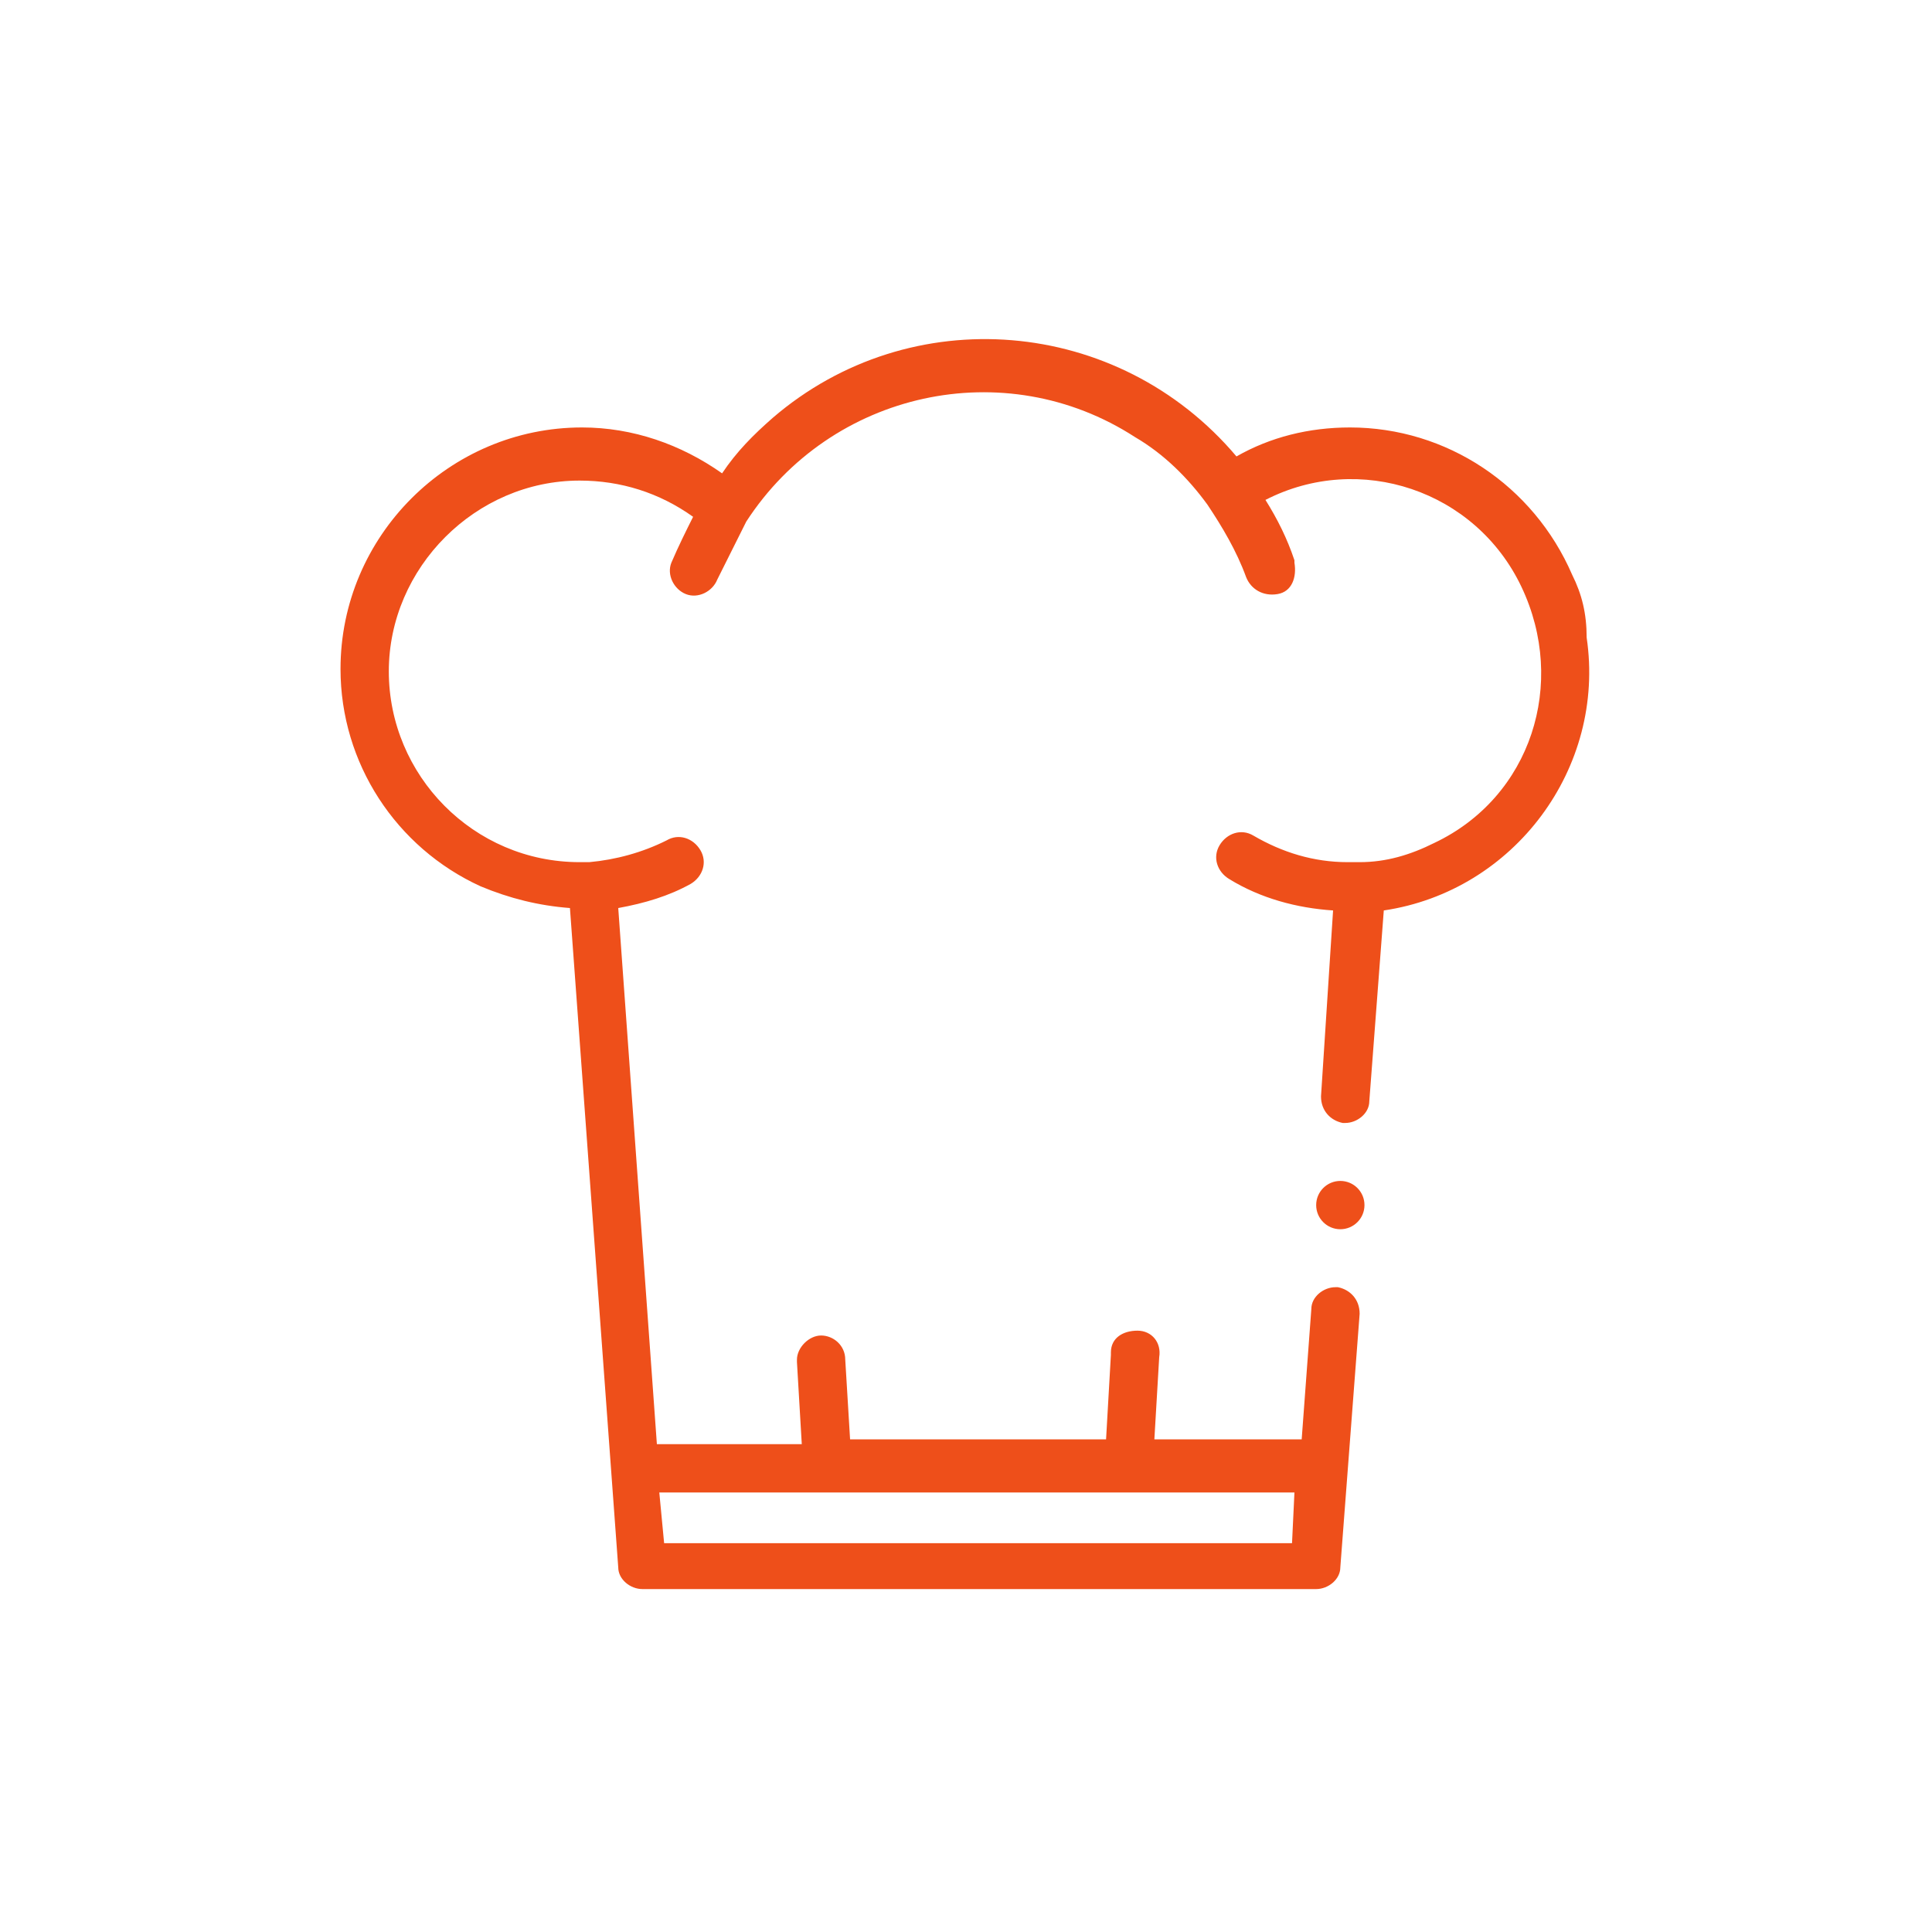
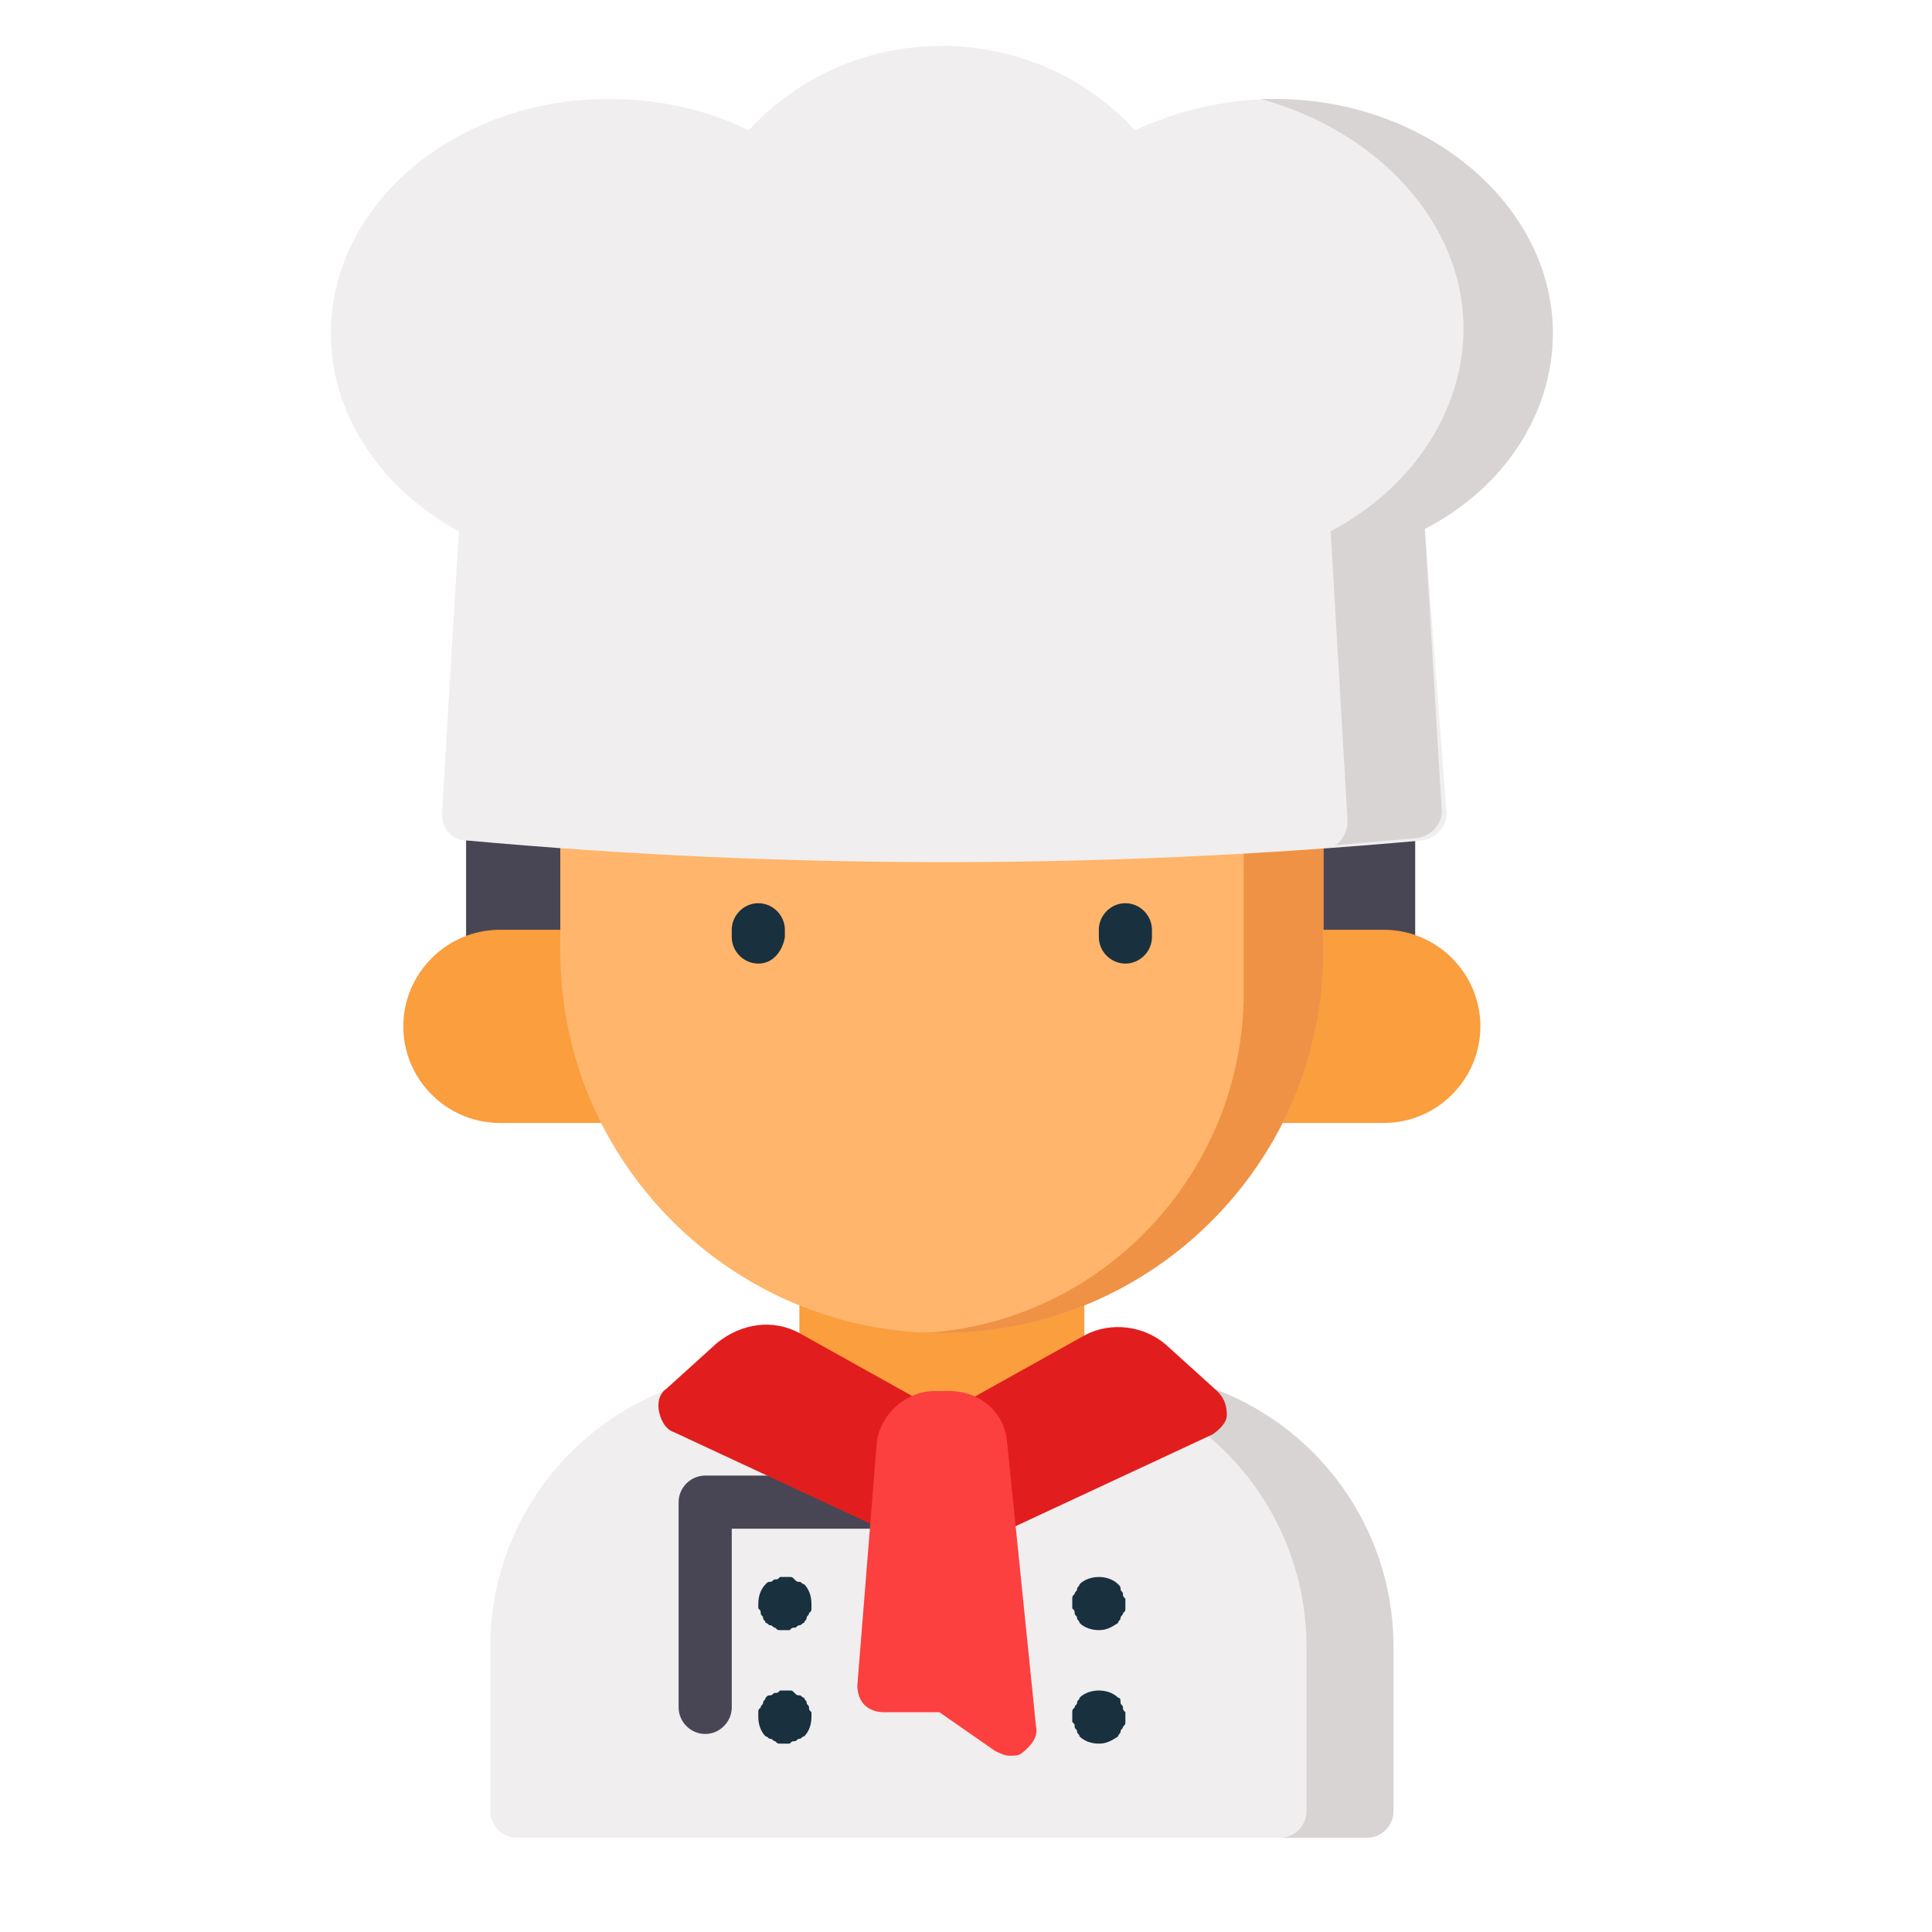
<svg xmlns="http://www.w3.org/2000/svg" version="1.1" id="Layer_1" x="0px" y="0px" viewBox="0 0 80 80" style="enable-background:new 0 0 80 80;" xml:space="preserve">
  <style type="text/css">
- 	.st0{fill:#EE4F1A;}
+ 	.st0{fill:#F0EEEE;}
+ 	.st1{fill:#D9D4D4;}
+ 	.st2{fill:#484655;}
+ 	.st3{fill:#FA9E3E;}
+ 	.st4{fill:#FFB56B;}
+ 	.st5{fill:#EF9245;}
+ 	.st6{fill:#19303F;}
+ 	.st7{fill:#E11E1D;}
+ 	.st8{fill:#FB403F;}
</style>
-   <g id="fede" transform="translate(0)">
-     <circle id="Ellipse_1" class="st0" cx="55.5" cy="49.9" r="1" />
-     <path id="Path_28" class="st0" d="M65.1,23.8c-1.6-3.7-5.2-6.1-9.2-6.1l0,0c-1.7,0-3.3,0.4-4.7,1.2c-4.9-5.8-13.5-6.5-19.2-1.6   c0,0,0,0,0,0c-0.8,0.7-1.5,1.4-2.1,2.3c-1.7-1.2-3.7-1.9-5.8-1.9l0,0c-5.5,0-10,4.5-10,10c0,3.9,2.3,7.4,5.8,9   c1.2,0.5,2.4,0.8,3.7,0.9l2,27.3c0,0.5,0.5,0.9,1,0.9h27.9c0.5,0,1-0.4,1-0.9l0.8-10.5c0-0.6-0.4-1-0.9-1.1c0,0,0,0-0.1,0   c-0.5,0-1,0.4-1,0.9l0,0l-0.4,5.4h-6.1l0.2-3.4c0.1-0.6-0.3-1.1-0.9-1.1s-1.1,0.3-1.1,0.9c0,0,0,0,0,0.1l-0.2,3.5H35.2L35,56.3   c0-0.6-0.5-1-1-1s-1,0.5-1,1c0,0,0,0,0,0.1l0.2,3.4h-6h0l-1.6-22.2c1.1-0.2,2.1-0.5,3-1c0.5-0.3,0.7-0.9,0.4-1.4s-0.9-0.7-1.4-0.4   c-1,0.5-2.1,0.8-3.2,0.9c-0.1,0-0.3,0-0.4,0c-4.4,0-7.9-3.6-7.9-7.9s3.6-7.9,7.9-7.9c1.7,0,3.3,0.5,4.7,1.5   c-0.3,0.6-0.6,1.2-0.9,1.9c-0.2,0.5,0.1,1.1,0.6,1.3c0.5,0.2,1.1-0.1,1.3-0.6c0,0,0,0,0,0c0.4-0.8,0.8-1.6,1.2-2.4   c3.5-5.4,10.7-7,16.1-3.5c1.2,0.7,2.2,1.7,3,2.8c0.6,0.9,1.2,1.9,1.6,3c0.2,0.5,0.7,0.8,1.3,0.7s0.8-0.7,0.7-1.3c0,0,0-0.1,0-0.1   c-0.3-0.9-0.7-1.7-1.2-2.5c3.9-2,8.7-0.4,10.6,3.6s0.4,8.7-3.6,10.6c-1,0.5-2,0.8-3.1,0.8c0,0-0.3,0-0.5,0c-1.4,0-2.7-0.4-3.9-1.1   c-0.5-0.3-1.1-0.1-1.4,0.4c-0.3,0.5-0.1,1.1,0.4,1.4c1.3,0.8,2.8,1.2,4.3,1.3l-0.5,7.7c0,0.6,0.4,1,0.9,1.1c0,0,0,0,0.1,0l0,0   c0.5,0,1-0.4,1-0.9l0.6-7.9c5.4-0.8,9.2-5.9,8.4-11.3C65.7,25.4,65.5,24.6,65.1,23.8z M53.6,61.8l-0.1,2.1h-26l-0.2-2.1H53.6z" />
+   <g>
+     <path class="st0" d="M46.3,56.8H31.7c-6.3,0-11.4,5.1-11.4,11.4V75c0,0.6,0.5,1.1,1.1,1.1h35.2c0.6,0,1.1-0.5,1.1-1.1v-6.8   C57.7,61.9,52.6,56.8,46.3,56.8z" />
+     <path class="st1" d="M46.3,56.8h-3.6c6.3,0,11.4,5.1,11.4,11.4V75c0,0.6-0.5,1.1-1.1,1.1h3.6c0.6,0,1.1-0.5,1.1-1.1v-6.8   C57.7,61.9,52.6,56.8,46.3,56.8z" />
+     <path class="st2" d="M29.2,71.8c-0.6,0-1.1-0.5-1.1-1.1v-8.5c0-0.6,0.5-1.1,1.1-1.1h7.9c0.6,0,1.1,0.5,1.1,1.1s-0.5,1.1-1.1,1.1   h-6.8v7.4C30.3,71.3,29.8,71.8,29.2,71.8z" />
+     <path class="st3" d="M33.1,42.9v12.8c0,3.3,2.7,5.9,5.9,5.9l0,0c3.3,0,5.9-2.7,5.9-5.9V42.9H33.1z" />
+     <rect x="19.3" y="33.7" class="st2" width="39.3" height="10.1" />
+     <g>
+       <path class="st3" d="M20.7,38.5h6.9v8h-6.9c-2.2,0-4-1.8-4-4C16.7,40.3,18.5,38.5,20.7,38.5z" />
+       <path class="st3" d="M57.3,38.5h-6.9v8h6.9c2.2,0,4-1.8,4-4C61.3,40.3,59.5,38.5,57.3,38.5z" />
+     </g>
+     <path class="st4" d="M39,55.2L39,55.2c-8.7,0-15.8-7.1-15.8-15.8v-16h31.6v16C54.8,48.1,47.7,55.2,39,55.2z" />
+     <path class="st5" d="M51.5,23.5v17.6c0,7.5-5.9,13.7-13.3,14.1c0.3,0,0.6,0,0.8,0l0,0c8.7,0,15.8-7.1,15.8-15.8v-16H51.5z" />
+     <g>
+       <path class="st6" d="M46.6,39.9c-0.6,0-1.1-0.5-1.1-1.1v-0.3c0-0.6,0.5-1.1,1.1-1.1s1.1,0.5,1.1,1.1v0.3    C47.7,39.4,47.2,39.9,46.6,39.9z" />
+       <path class="st6" d="M31.4,39.9c-0.6,0-1.1-0.5-1.1-1.1v-0.3c0-0.6,0.5-1.1,1.1-1.1s1.1,0.5,1.1,1.1v0.3    C32.4,39.4,32,39.9,31.4,39.9z" />
+     </g>
+     <path class="st0" d="M64.3,13.8c0-5.3-5.2-9.7-11.5-9.7c-2.1,0-4.1,0.5-5.8,1.3c-2-2.2-4.9-3.5-8-3.5s-6,1.3-8,3.5   c-1.8-0.9-3.8-1.3-5.8-1.3c-6.4,0-11.5,4.4-11.5,9.7c0,3.3,2,6.4,5.3,8.2l-0.7,11.7c0,0.6,0.4,1.1,1,1.1c6.6,0.6,13.2,0.9,19.8,0.9   s13.2-0.3,19.8-0.9c0.6-0.1,1-0.6,1-1.1L59,21.9C62.3,20.2,64.3,17.1,64.3,13.8z" />
+     <path class="st1" d="M64.3,13.8c0-5.3-5.2-9.7-11.5-9.7c-0.2,0-0.4,0-0.6,0c4.8,1.3,8.4,5.1,8.4,9.5c0,3.4-2.1,6.6-5.5,8.4l0.7,12   c0,0.4-0.2,0.8-0.5,1c1.1-0.1,2.3-0.2,3.4-0.3c0.6-0.1,1-0.6,1-1.1L59,21.9C62.3,20.2,64.3,17.1,64.3,13.8z" />
+     <g>
+       <path class="st7" d="M38.3,58.1l-5.2-2.9c-1.1-0.6-2.4-0.4-3.4,0.4l-2.1,1.9c-0.3,0.2-0.4,0.6-0.3,1c0.1,0.4,0.3,0.7,0.6,0.8    l8.8,4.1c0.1,0.1,0.3,0.1,0.5,0.1c0.2,0,0.4,0,0.5-0.1c0.3-0.2,0.5-0.4,0.6-0.8l0.6-3.4C38.9,58.8,38.7,58.4,38.3,58.1z" />
+       <path class="st7" d="M50.4,57.6l-2.1-1.9c-0.9-0.8-2.3-1-3.4-0.4l-5.2,2.9c-0.4,0.2-0.6,0.7-0.5,1.1l0.6,3.4    c0.1,0.3,0.3,0.6,0.6,0.8c0.2,0.1,0.3,0.1,0.5,0.1c0.2,0,0.3,0,0.5-0.1l8.8-4.1c0.3-0.2,0.6-0.5,0.6-0.8    C50.8,58.2,50.7,57.9,50.4,57.6z" />
+     </g>
+     <g>
+       <path class="st6" d="M32.5,67.5c-0.1,0-0.1,0-0.2,0c-0.1,0-0.1,0-0.2-0.1c-0.1,0-0.1-0.1-0.2-0.1c-0.1,0-0.1-0.1-0.2-0.1    c0-0.1-0.1-0.1-0.1-0.2c0-0.1-0.1-0.1-0.1-0.2c0-0.1,0-0.1-0.1-0.2c0-0.1,0-0.1,0-0.2c0-0.3,0.1-0.6,0.3-0.8    c0.1-0.1,0.1-0.1,0.2-0.1c0.1,0,0.1-0.1,0.2-0.1c0.1,0,0.1,0,0.2-0.1c0.1,0,0.3,0,0.4,0c0.1,0,0.1,0,0.2,0.1s0.1,0.1,0.2,0.1    c0.1,0,0.1,0.1,0.2,0.1c0.2,0.2,0.3,0.5,0.3,0.8c0,0.1,0,0.1,0,0.2c0,0.1,0,0.1-0.1,0.2c0,0.1-0.1,0.1-0.1,0.2    c0,0.1-0.1,0.1-0.1,0.2c-0.1,0-0.1,0.1-0.2,0.1c-0.1,0-0.1,0.1-0.2,0.1c-0.1,0-0.1,0-0.2,0.1C32.7,67.5,32.6,67.5,32.5,67.5z" />
+       <path class="st6" d="M32.5,72.2c-0.1,0-0.1,0-0.2,0c-0.1,0-0.1,0-0.2-0.1C32,72.1,32,72,31.9,72c-0.1,0-0.1-0.1-0.2-0.1    c-0.2-0.2-0.3-0.5-0.3-0.8c0-0.1,0-0.1,0-0.2c0-0.1,0-0.1,0.1-0.2c0-0.1,0.1-0.1,0.1-0.2c0-0.1,0.1-0.1,0.1-0.2    c0.1-0.1,0.1-0.1,0.2-0.1c0.1,0,0.1-0.1,0.2-0.1c0.1,0,0.1,0,0.2-0.1c0.1,0,0.3,0,0.4,0c0.1,0,0.1,0,0.2,0.1s0.1,0.1,0.2,0.1    c0.1,0,0.1,0.1,0.2,0.1c0,0.1,0.1,0.1,0.1,0.2c0,0.1,0.1,0.1,0.1,0.2c0,0.1,0,0.1,0.1,0.2c0,0.1,0,0.1,0,0.2    c0,0.3-0.1,0.6-0.3,0.8c-0.1,0-0.1,0.1-0.2,0.1c-0.1,0-0.1,0.1-0.2,0.1s-0.1,0-0.2,0.1C32.7,72.2,32.6,72.2,32.5,72.2z" />
+       <path class="st6" d="M45.5,67.5c-0.3,0-0.6-0.1-0.8-0.3c0-0.1-0.1-0.1-0.1-0.2s-0.1-0.1-0.1-0.2c0-0.1,0-0.1-0.1-0.2    c0-0.1,0-0.1,0-0.2c0-0.1,0-0.1,0-0.2c0-0.1,0-0.1,0.1-0.2c0-0.1,0.1-0.1,0.1-0.2c0-0.1,0.1-0.1,0.1-0.2c0.2-0.2,0.5-0.3,0.8-0.3    c0.3,0,0.6,0.1,0.8,0.3c0.1,0.1,0.1,0.1,0.1,0.2c0,0.1,0.1,0.1,0.1,0.2c0,0.1,0,0.1,0.1,0.2c0,0.1,0,0.1,0,0.2c0,0.1,0,0.1,0,0.2    c0,0.1,0,0.1-0.1,0.2c0,0.1-0.1,0.1-0.1,0.2c0,0.1-0.1,0.1-0.1,0.2C46,67.4,45.8,67.5,45.5,67.5z" />
+       <path class="st6" d="M45.5,72.2c-0.3,0-0.6-0.1-0.8-0.3c0-0.1-0.1-0.1-0.1-0.2c0-0.1-0.1-0.1-0.1-0.2c0-0.1,0-0.1-0.1-0.2    c0-0.1,0-0.1,0-0.2c0-0.1,0-0.1,0-0.2c0-0.1,0-0.1,0.1-0.2c0-0.1,0.1-0.1,0.1-0.2c0-0.1,0.1-0.1,0.1-0.2c0.2-0.2,0.5-0.3,0.8-0.3    c0.3,0,0.6,0.1,0.8,0.3c0.1,0,0.1,0.1,0.1,0.2c0,0.1,0.1,0.1,0.1,0.2c0,0.1,0,0.1,0.1,0.2c0,0.1,0,0.1,0,0.2c0,0.1,0,0.1,0,0.2    c0,0.1,0,0.1-0.1,0.2c0,0.1-0.1,0.1-0.1,0.2c0,0.1-0.1,0.1-0.1,0.2C46,72.1,45.8,72.2,45.5,72.2z" />
+     </g>
+     <path class="st8" d="M42.9,71.5l-1.2-11.8c-0.1-1.2-1.1-2.1-2.4-2.1h-0.6c-1.2,0-2.3,1-2.4,2.2l-0.8,10c0,0.3,0.1,0.6,0.3,0.8   c0.2,0.2,0.5,0.3,0.8,0.3h2.3l2.3,1.6c0.2,0.1,0.4,0.2,0.6,0.2c0.2,0,0.4,0,0.5-0.1C42.7,72.3,43,71.9,42.9,71.5z" />
  </g>
</svg>
